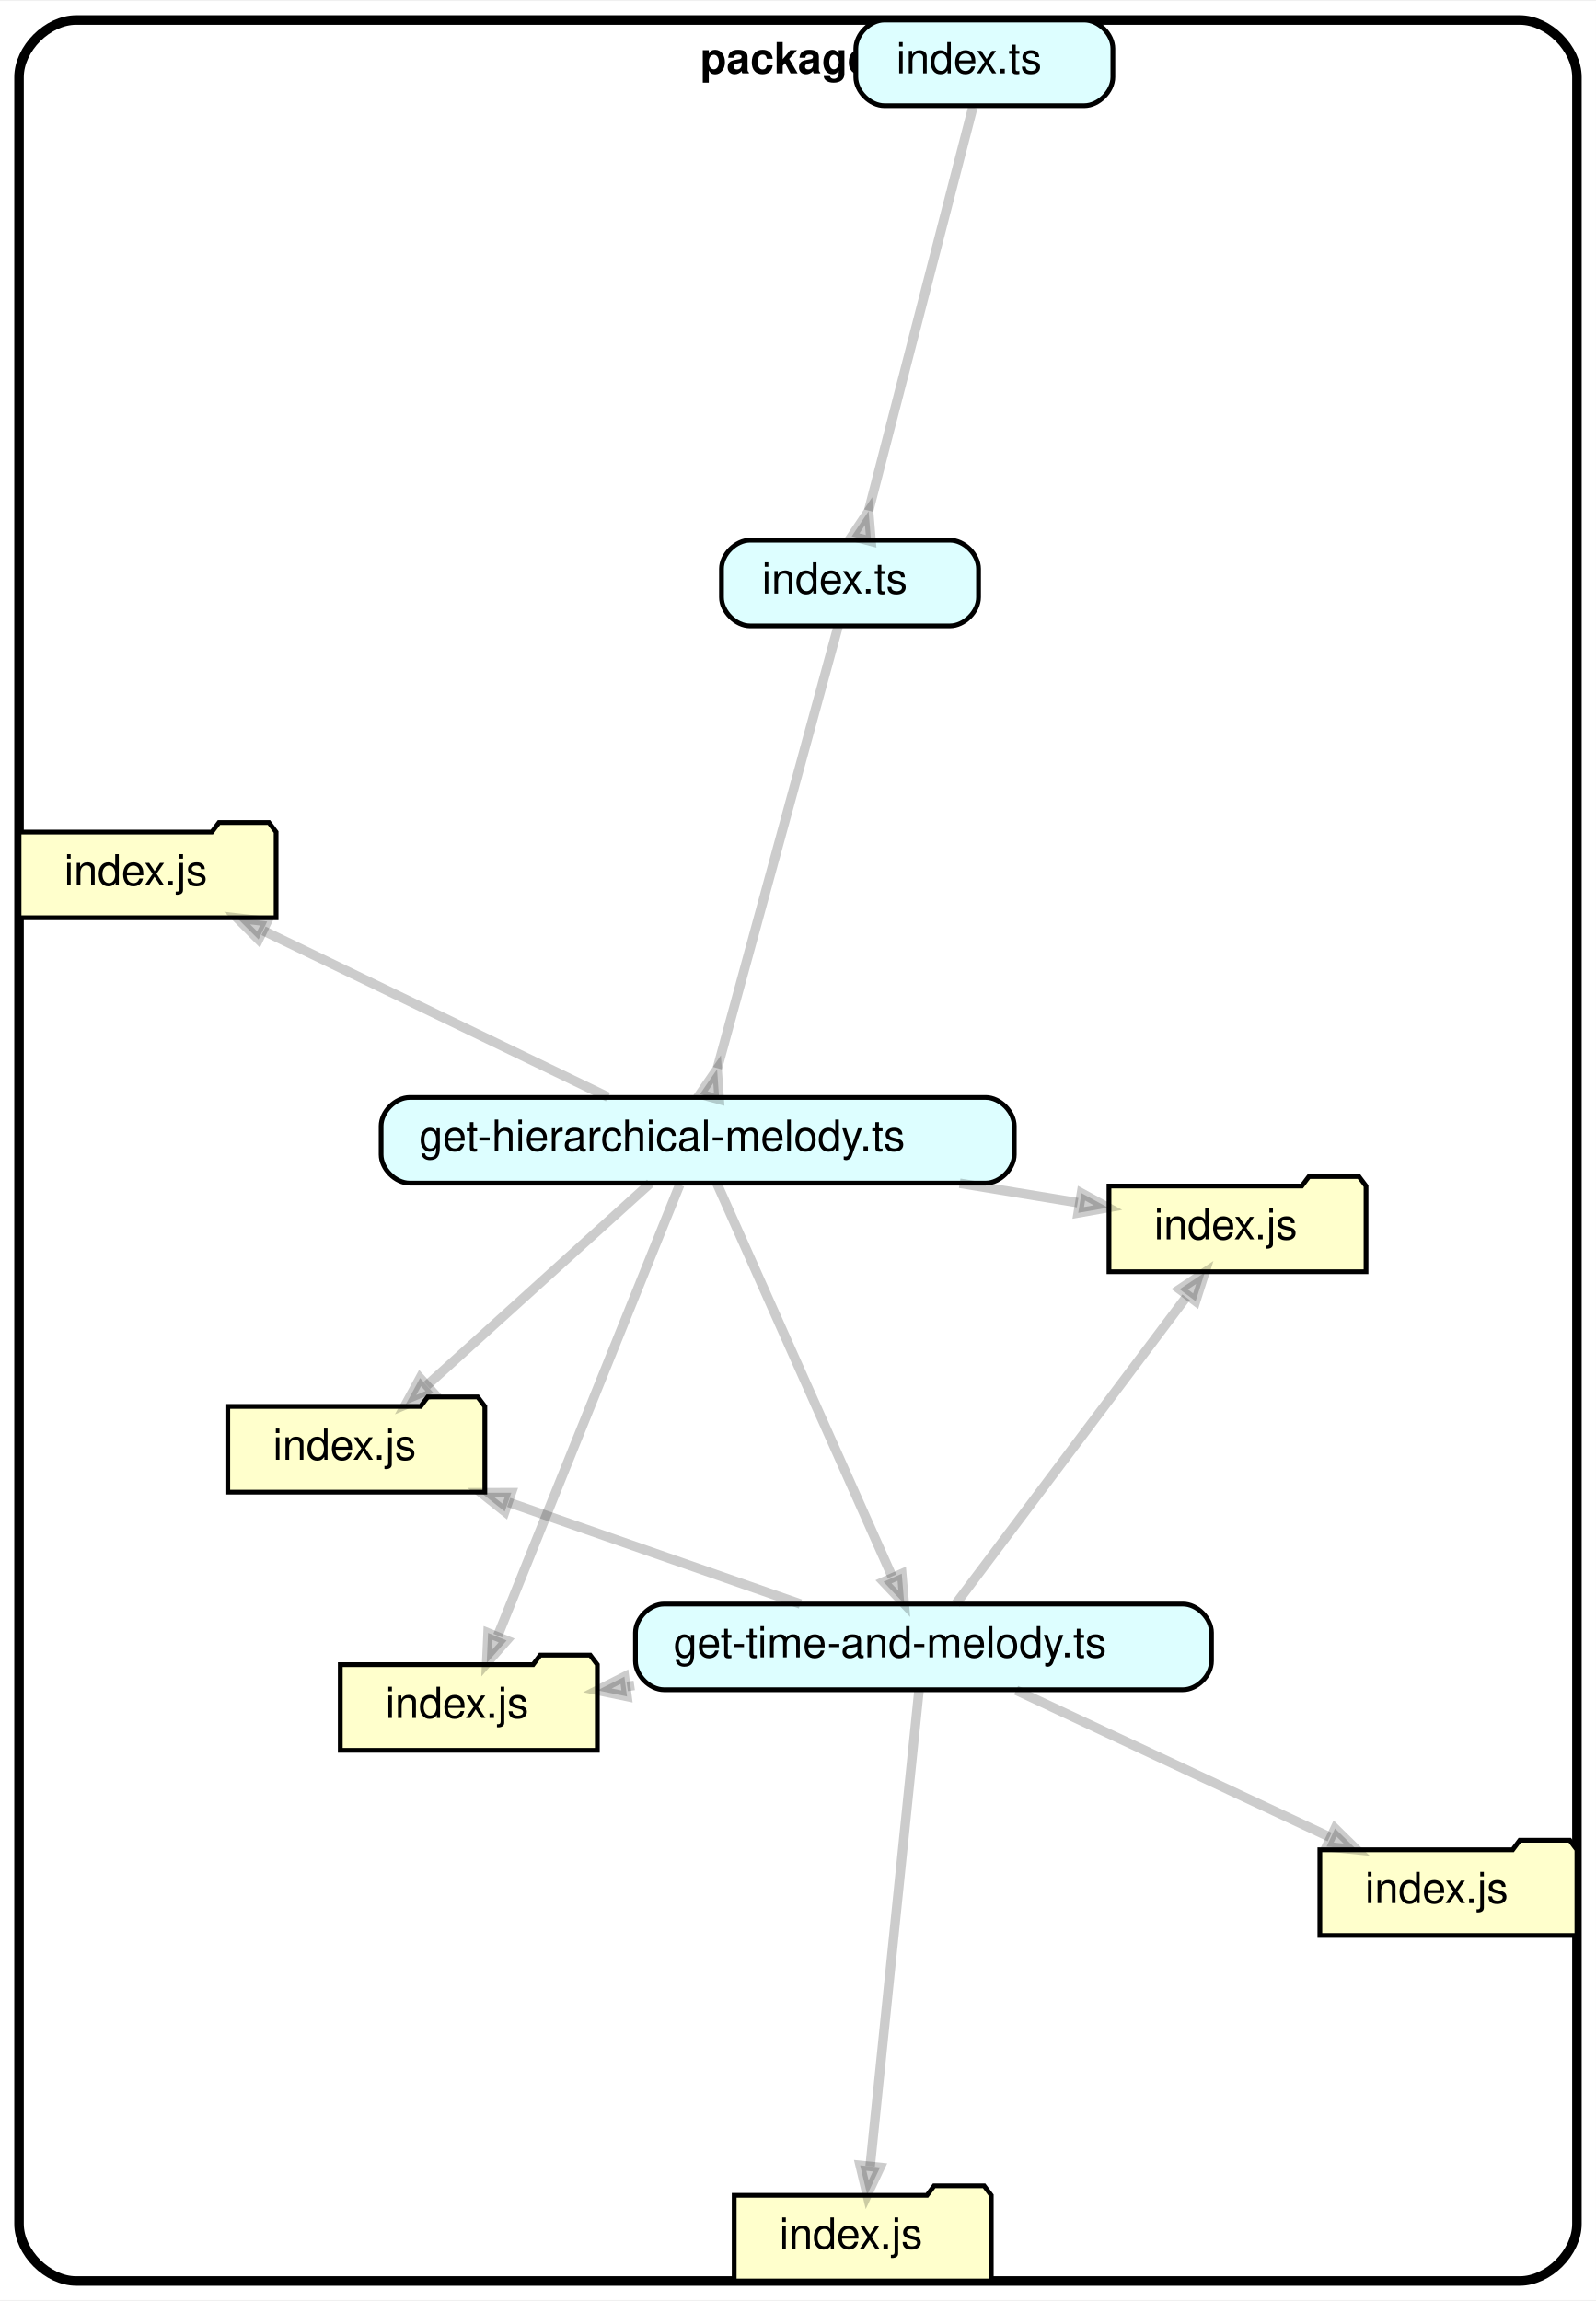
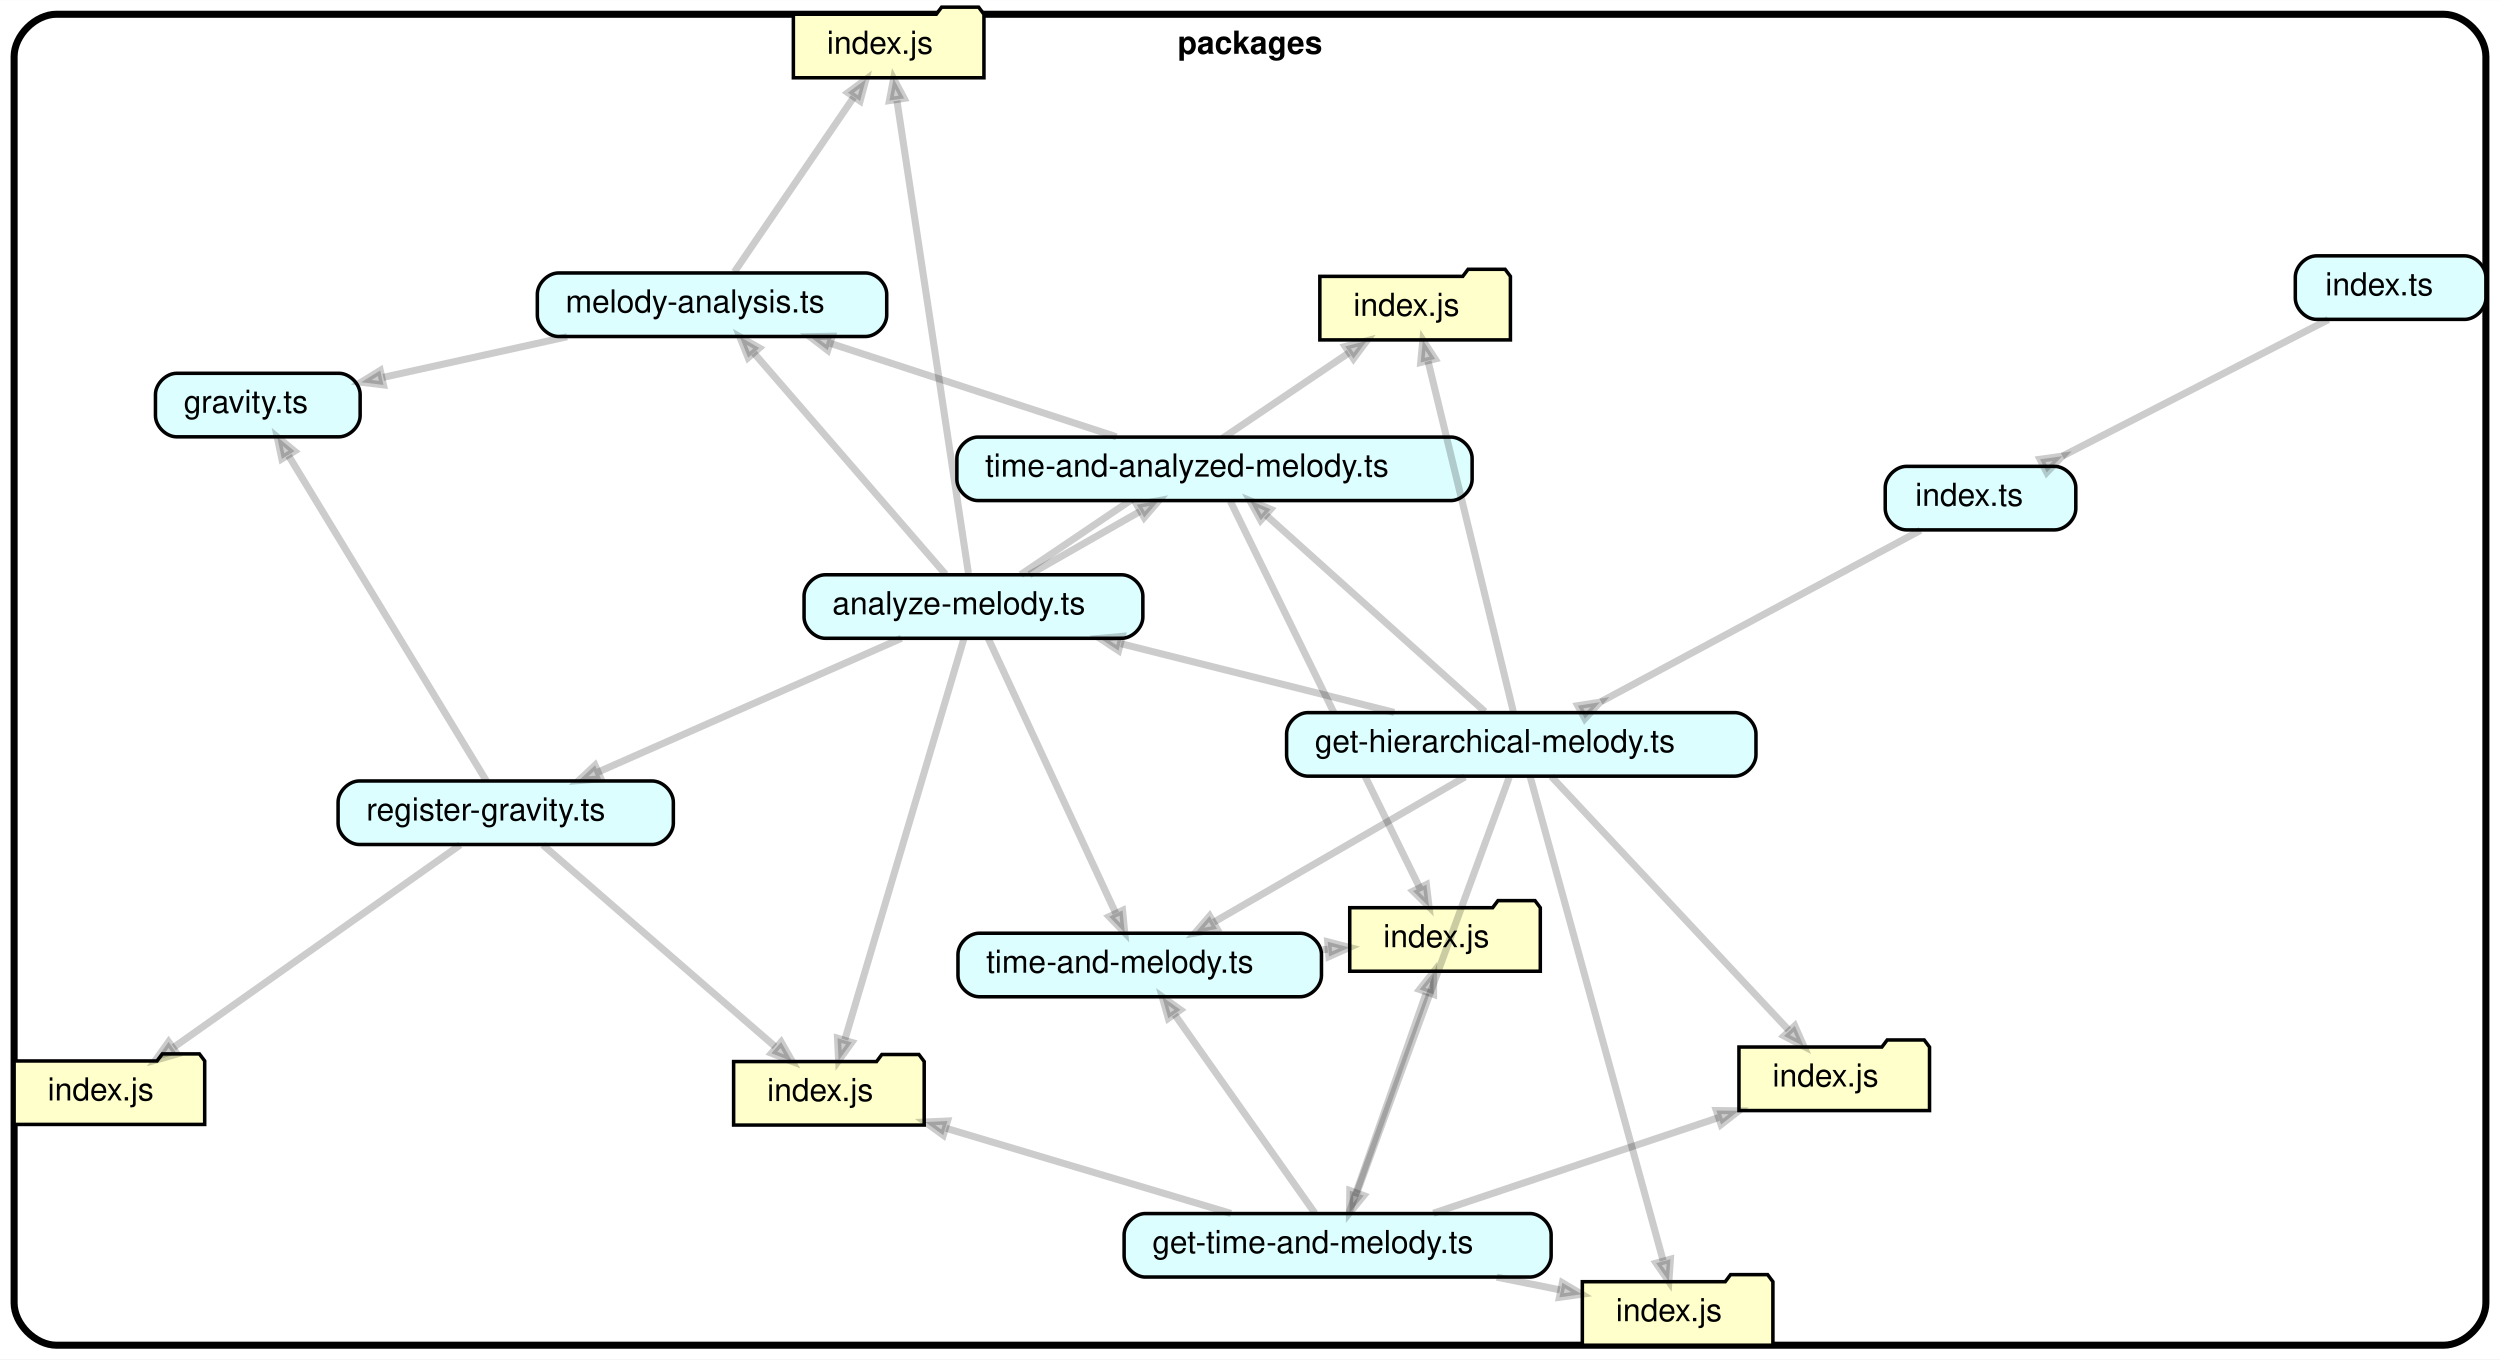
- <svg xmlns="http://www.w3.org/2000/svg" xmlns:xlink="http://www.w3.org/1999/xlink" width="335pt" height="483pt" viewBox="0.00 0.00 335.26 482.97">
-   <g id="graph0" class="graph" transform="scale(1 1) rotate(0) translate(4 478.97)">
-     <polygon fill="white" stroke="transparent" points="-4,4 -4,-478.97 331.26,-478.97 331.26,4 -4,4" />
+ <svg xmlns="http://www.w3.org/2000/svg" xmlns:xlink="http://www.w3.org/1999/xlink" width="708pt" height="385pt" viewBox="0.00 0.00 708.40 385.14">
+   <g id="graph0" class="graph" transform="scale(1 1) rotate(0) translate(4 381.14)">
+     <polygon fill="white" stroke="transparent" points="-4,4 -4,-381.14 704.4,-381.14 704.4,4 -4,4" />
    <g id="clust1" class="cluster">
-       <path fill="#ffffff" stroke="black" stroke-width="2" d="M12,0C12,0 315.26,0 315.26,0 321.26,0 327.26,-6 327.26,-12 327.26,-12 327.26,-462.97 327.26,-462.97 327.26,-468.97 321.26,-474.97 315.26,-474.97 315.26,-474.97 12,-474.97 12,-474.97 6,-474.97 0,-468.97 0,-462.97 0,-462.97 0,-12 0,-12 0,-6 6,0 12,0" />
-       <text text-anchor="middle" x="163.63" y="-463.77" font-family="Helvetica,sans-Serif" font-weight="bold" font-size="9.00">packages</text>
+       <path fill="#ffffff" stroke="black" stroke-width="2" d="M12,0C12,0 688.4,0 688.4,0 694.4,0 700.4,-6 700.4,-12 700.4,-12 700.4,-365.14 700.4,-365.14 700.4,-371.14 694.4,-377.14 688.4,-377.14 688.4,-377.14 12,-377.14 12,-377.14 6,-377.14 0,-371.14 0,-365.14 0,-365.14 0,-12 0,-12 0,-6 6,0 12,0" />
+       <text text-anchor="middle" x="350.2" y="-365.94" font-family="Helvetica,sans-Serif" font-weight="bold" font-size="9.00">packages</text>
    </g>
    <g id="node1" class="node">
      <g id="a_node1">
        <a xlink:href="packages/cognitive-theory-of-music/gttm/dist/index.js" xlink:title="index.js">
-           <polygon fill="#ffffcc" stroke="black" points="121.48,-129.48 119.98,-131.48 109.48,-131.48 107.98,-129.48 67.48,-129.48 67.48,-111.48 121.48,-111.48 121.48,-129.48" />
-           <text text-anchor="start" x="76.98" y="-118.28" font-family="Helvetica,sans-Serif" font-size="9.00">index.js</text>
+           <polygon fill="#ffffcc" stroke="black" points="498.37,-18 496.87,-20 486.37,-20 484.87,-18 444.37,-18 444.37,0 498.37,0 498.37,-18" />
+           <text text-anchor="start" x="453.87" y="-6.8" font-family="Helvetica,sans-Serif" font-size="9.00">index.js</text>
        </a>
      </g>
    </g>
    <g id="node2" class="node">
      <g id="a_node2">
-         <a xlink:href="packages/data-type/music-xml/dist/index.js" xlink:title="index.js">
-           <polygon fill="#ffffcc" stroke="black" points="282.96,-230.02 281.46,-232.02 270.96,-232.02 269.46,-230.02 228.96,-230.02 228.96,-212.02 282.96,-212.02 282.96,-230.02" />
-           <text text-anchor="start" x="238.46" y="-218.82" font-family="Helvetica,sans-Serif" font-size="9.00">index.js</text>
+         <a xlink:href="packages/cognitive-theory-of-music/irm/dist/index.js" xlink:title="index.js">
+           <polygon fill="#ffffcc" stroke="black" points="274.81,-377.14 273.31,-379.14 262.81,-379.14 261.31,-377.14 220.81,-377.14 220.81,-359.14 274.81,-359.14 274.81,-377.14" />
+           <text text-anchor="start" x="230.31" y="-365.94" font-family="Helvetica,sans-Serif" font-size="9.00">index.js</text>
        </a>
      </g>
    </g>
    <g id="node3" class="node">
      <g id="a_node3">
-         <a xlink:href="packages/music-structure/chord/chord-analyze/dist/index.js" xlink:title="index.js">
-           <polygon fill="#ffffcc" stroke="black" points="54,-304.38 52.5,-306.38 42,-306.38 40.5,-304.38 0,-304.38 0,-286.38 54,-286.38 54,-304.38" />
-           <text text-anchor="start" x="9.5" y="-293.18" font-family="Helvetica,sans-Serif" font-size="9.00">index.js</text>
+         <a xlink:href="packages/data-type/music-xml/dist/index.js" xlink:title="index.js">
+           <polygon fill="#ffffcc" stroke="black" points="542.75,-84.49 541.25,-86.49 530.75,-86.49 529.25,-84.49 488.75,-84.49 488.75,-66.49 542.75,-66.49 542.75,-84.49" />
+           <text text-anchor="start" x="498.25" y="-73.29" font-family="Helvetica,sans-Serif" font-size="9.00">index.js</text>
        </a>
      </g>
    </g>
    <g id="node4" class="node">
      <g id="a_node4">
-         <a xlink:href="packages/music-structure/melody/melody-analyze/dist/index.js" xlink:title="index.js">
-           <polygon fill="#ffffcc" stroke="black" points="97.85,-183.72 96.35,-185.72 85.85,-185.72 84.35,-183.72 43.85,-183.72 43.85,-165.72 97.85,-165.72 97.85,-183.72" />
-           <text text-anchor="start" x="53.35" y="-172.52" font-family="Helvetica,sans-Serif" font-size="9.00">index.js</text>
+         <a xlink:href="packages/music-structure/chord/chord-analyze/dist/index.js" xlink:title="index.js">
+           <polygon fill="#ffffcc" stroke="black" points="423.99,-302.87 422.49,-304.87 411.99,-304.87 410.49,-302.87 369.99,-302.87 369.99,-284.87 423.99,-284.87 423.99,-302.87" />
+           <text text-anchor="start" x="379.49" y="-291.67" font-family="Helvetica,sans-Serif" font-size="9.00">index.js</text>
        </a>
      </g>
    </g>
    <g id="node5" class="node">
      <g id="a_node5">
-         <a xlink:href="packages/music-structure/melody/melody-hierarchical-analysis/index.ts" xlink:title="index.ts">
-           <path fill="#ddfeff" stroke="black" d="M223.78,-474.97C223.78,-474.97 181.78,-474.97 181.78,-474.97 178.78,-474.97 175.78,-471.97 175.78,-468.97 175.78,-468.97 175.78,-462.97 175.78,-462.97 175.78,-459.97 178.78,-456.97 181.78,-456.97 181.78,-456.97 223.78,-456.97 223.78,-456.97 226.78,-456.97 229.78,-459.97 229.78,-462.97 229.78,-462.97 229.78,-468.97 229.78,-468.97 229.78,-471.97 226.78,-474.97 223.78,-474.97" />
-           <text text-anchor="start" x="184.28" y="-463.77" font-family="Helvetica,sans-Serif" font-size="9.00">index.ts</text>
-         </a>
-       </g>
+         <a xlink:href="packages/music-structure/melody/melody-analyze/src/analyze-melody.ts" xlink:title="analyze-melody.ts">
+           <path fill="#ddfeff" stroke="black" d="M313.84,-218.31C313.84,-218.31 229.84,-218.31 229.84,-218.31 226.84,-218.31 223.84,-215.31 223.84,-212.31 223.84,-212.31 223.84,-206.31 223.84,-206.31 223.84,-203.31 226.84,-200.31 229.84,-200.31 229.84,-200.31 313.84,-200.31 313.84,-200.31 316.84,-200.31 319.84,-203.31 319.84,-206.31 319.84,-206.31 319.84,-212.31 319.84,-212.31 319.84,-215.31 316.84,-218.31 313.84,-218.31" />
+           <text text-anchor="start" x="231.84" y="-207.11" font-family="Helvetica,sans-Serif" font-size="9.00">analyze-melody.ts</text>
+         </a>
+       </g>
+     </g>
+     <g id="edge6" class="edge">
+       <path fill="none" stroke="#000000" stroke-width="2" stroke-opacity="0.2" d="M270.41,-218.77C266.41,-245.2 255.09,-320.04 250.16,-352.64" />
+       <polygon fill="#000000" fill-opacity="0.2" stroke="#000000" stroke-width="2" stroke-opacity="0.2" points="248.03,-352.68 249.21,-358.92 252.18,-353.31 248.03,-352.68" />
+     </g>
+     <g id="edge5" class="edge">
+       <path fill="none" stroke="#000000" stroke-width="2" stroke-opacity="0.2" d="M285.23,-218.36C307.6,-233.47 352.63,-263.9 378.17,-281.16" />
+       <polygon fill="#000000" fill-opacity="0.2" stroke="#000000" stroke-width="2" stroke-opacity="0.2" points="377.16,-283.01 383.31,-284.63 379.52,-279.53 377.16,-283.01" />
    </g>
    <g id="node6" class="node">
      <g id="a_node6">
-         <a xlink:href="packages/music-structure/melody/melody-hierarchical-analysis/src/index.ts" xlink:title="index.ts">
-           <path fill="#ddfeff" stroke="black" d="M195.56,-365.69C195.56,-365.69 153.56,-365.69 153.56,-365.69 150.56,-365.69 147.56,-362.69 147.56,-359.69 147.56,-359.69 147.56,-353.69 147.56,-353.69 147.56,-350.69 150.56,-347.69 153.56,-347.69 153.56,-347.69 195.56,-347.69 195.56,-347.69 198.56,-347.69 201.56,-350.69 201.56,-353.69 201.56,-353.69 201.56,-359.69 201.56,-359.69 201.56,-362.69 198.56,-365.69 195.56,-365.69" />
-           <text text-anchor="start" x="156.06" y="-354.49" font-family="Helvetica,sans-Serif" font-size="9.00">index.ts</text>
+         <a xlink:href="packages/music-structure/melody/melody-analyze/src/melody-analysis.ts" xlink:title="melody-analysis.ts">
+           <path fill="#ddfeff" stroke="black" d="M241.26,-303.83C241.26,-303.83 154.26,-303.83 154.26,-303.83 151.26,-303.83 148.26,-300.83 148.26,-297.83 148.26,-297.83 148.26,-291.83 148.26,-291.83 148.26,-288.83 151.26,-285.83 154.26,-285.83 154.26,-285.83 241.26,-285.83 241.26,-285.83 244.26,-285.83 247.26,-288.83 247.26,-291.83 247.26,-291.83 247.26,-297.83 247.26,-297.83 247.26,-300.83 244.26,-303.83 241.26,-303.83" />
+           <text text-anchor="start" x="156.26" y="-292.63" font-family="Helvetica,sans-Serif" font-size="9.00">melody-analysis.ts</text>
        </a>
      </g>
    </g>
    <g id="edge1" class="edge">
-       <path fill="none" stroke="#000000" stroke-width="2" stroke-opacity="0.2" d="M200.37,-456.65C195.5,-437.78 184.42,-394.89 178.48,-371.9" />
-       <polygon fill="#000000" fill-opacity="0.2" stroke="#000000" stroke-width="2" stroke-opacity="0.2" points="178.99,-365.46 178.46,-371.79 174.92,-366.51 178.99,-365.46" />
+       <path fill="none" stroke="#000000" stroke-width="2" stroke-opacity="0.2" d="M263.91,-218.46C250.88,-233.51 224.86,-263.55 209.63,-281.14" />
+       <polygon fill="#000000" fill-opacity="0.2" stroke="#000000" stroke-width="2" stroke-opacity="0.2" points="207.98,-279.83 205.63,-285.74 211.15,-282.58 207.98,-279.83" />
    </g>
    <g id="node7" class="node">
      <g id="a_node7">
-         <a xlink:href="packages/music-structure/melody/melody-hierarchical-analysis/src/get-hierarchical-melody.ts" xlink:title="get-hierarchical-melody.ts">
-           <path fill="#ddfeff" stroke="black" d="M203.06,-248.63C203.06,-248.63 82.06,-248.63 82.06,-248.63 79.06,-248.63 76.06,-245.63 76.06,-242.63 76.06,-242.63 76.06,-236.63 76.06,-236.63 76.06,-233.63 79.06,-230.63 82.06,-230.63 82.06,-230.63 203.06,-230.63 203.06,-230.63 206.06,-230.63 209.06,-233.63 209.06,-236.63 209.06,-236.63 209.06,-242.63 209.06,-242.63 209.06,-245.63 206.06,-248.63 203.06,-248.63" />
-           <text text-anchor="start" x="84.06" y="-237.43" font-family="Helvetica,sans-Serif" font-size="9.00">get-hierarchical-melody.ts</text>
-         </a>
-       </g>
-     </g>
-     <g id="edge12" class="edge">
-       <path fill="none" stroke="#000000" stroke-width="2" stroke-opacity="0.2" d="M172.04,-347.5C166.55,-327.42 153.43,-279.41 146.7,-254.78" />
-       <polygon fill="#000000" fill-opacity="0.2" stroke="#000000" stroke-width="2" stroke-opacity="0.2" points="147.08,-248.22 146.64,-254.56 143.03,-249.32 147.08,-248.22" />
-     </g>
-     <g id="edge4" class="edge">
-       <path fill="none" stroke="#000000" stroke-width="2" stroke-opacity="0.2" d="M138.78,-230.28C130.5,-209.74 110.65,-160.56 100.57,-135.58" />
-       <polygon fill="#000000" fill-opacity="0.2" stroke="#000000" stroke-width="2" stroke-opacity="0.2" points="102.43,-134.56 98.24,-129.79 98.53,-136.14 102.43,-134.56" />
-     </g>
-     <g id="edge6" class="edge">
-       <path fill="none" stroke="#000000" stroke-width="2" stroke-opacity="0.2" d="M197.6,-230.6C206.06,-229.21 214.58,-227.81 222.38,-226.53" />
-       <polygon fill="#000000" fill-opacity="0.2" stroke="#000000" stroke-width="2" stroke-opacity="0.2" points="223.18,-228.53 228.76,-225.49 222.5,-224.38 223.18,-228.53" />
-     </g>
-     <g id="edge3" class="edge">
-       <path fill="none" stroke="#000000" stroke-width="2" stroke-opacity="0.2" d="M123.73,-248.71C104.01,-258.23 72.94,-273.22 51.36,-283.63" />
-       <polygon fill="#000000" fill-opacity="0.2" stroke="#000000" stroke-width="2" stroke-opacity="0.2" points="50.31,-281.81 45.82,-286.31 52.13,-285.59 50.31,-281.81" />
-     </g>
-     <g id="edge5" class="edge">
-       <path fill="none" stroke="#000000" stroke-width="2" stroke-opacity="0.2" d="M132.59,-230.6C120.41,-219.59 99.73,-200.86 85.68,-188.15" />
-       <polygon fill="#000000" fill-opacity="0.2" stroke="#000000" stroke-width="2" stroke-opacity="0.2" points="87.06,-186.56 81.2,-184.09 84.24,-189.68 87.06,-186.56" />
+         <a xlink:href="packages/music-structure/melody/melody-analyze/src/register-gravity.ts" xlink:title="register-gravity.ts">
+           <path fill="#ddfeff" stroke="black" d="M180.8,-159.88C180.8,-159.88 97.8,-159.88 97.8,-159.88 94.8,-159.88 91.8,-156.88 91.8,-153.88 91.8,-153.88 91.8,-147.88 91.8,-147.88 91.8,-144.88 94.8,-141.88 97.8,-141.88 97.8,-141.88 180.8,-141.88 180.8,-141.88 183.8,-141.88 186.8,-144.88 186.8,-147.88 186.8,-147.88 186.8,-153.88 186.8,-153.88 186.8,-156.88 183.8,-159.88 180.8,-159.88" />
+           <text text-anchor="start" x="99.8" y="-148.68" font-family="Helvetica,sans-Serif" font-size="9.00">register-gravity.ts</text>
+         </a>
+       </g>
+     </g>
+     <g id="edge2" class="edge">
+       <path fill="none" stroke="#000000" stroke-width="2" stroke-opacity="0.2" d="M251.42,-200.31C228.33,-190.13 190.68,-173.53 165.46,-162.41" />
+       <polygon fill="#000000" fill-opacity="0.2" stroke="#000000" stroke-width="2" stroke-opacity="0.2" points="166.3,-160.49 159.96,-159.99 164.61,-164.33 166.3,-160.49" />
    </g>
    <g id="node8" class="node">
      <g id="a_node8">
-         <a xlink:href="packages/music-structure/melody/melody-hierarchical-analysis/src/get-time-and-melody.ts" xlink:title="get-time-and-melody.ts">
-           <path fill="#ddfeff" stroke="black" d="M244.49,-142.21C244.49,-142.21 135.49,-142.21 135.49,-142.21 132.49,-142.21 129.49,-139.21 129.49,-136.21 129.49,-136.21 129.49,-130.21 129.49,-130.21 129.49,-127.21 132.49,-124.21 135.49,-124.21 135.49,-124.21 244.49,-124.21 244.49,-124.21 247.49,-124.21 250.49,-127.21 250.49,-130.21 250.49,-130.21 250.49,-136.21 250.49,-136.21 250.49,-139.21 247.49,-142.21 244.49,-142.21" />
-           <text text-anchor="start" x="137.49" y="-131.01" font-family="Helvetica,sans-Serif" font-size="9.00">get-time-and-melody.ts</text>
-         </a>
-       </g>
-     </g>
-     <g id="edge2" class="edge">
-       <path fill="none" stroke="#000000" stroke-width="2" stroke-opacity="0.2" d="M146.6,-230.55C154.79,-212.17 173.41,-170.4 183.39,-148.02" />
-       <polygon fill="#000000" fill-opacity="0.2" stroke="#000000" stroke-width="2" stroke-opacity="0.2" points="185.43,-148.59 185.96,-142.26 181.6,-146.88 185.43,-148.59" />
-     </g>
-     <g id="edge7" class="edge">
-       <path fill="none" stroke="#000000" stroke-width="2" stroke-opacity="0.2" d="M129.23,-125.11C128.74,-125.04 128.24,-124.98 127.75,-124.91" />
-       <polygon fill="#000000" fill-opacity="0.2" stroke="#000000" stroke-width="2" stroke-opacity="0.2" points="127.72,-122.79 121.5,-124.08 127.17,-126.95 127.72,-122.79" />
-     </g>
-     <g id="edge9" class="edge">
-       <path fill="none" stroke="#000000" stroke-width="2" stroke-opacity="0.2" d="M196.8,-142.27C208.26,-157.52 231.47,-188.42 245.17,-206.65" />
-       <polygon fill="#000000" fill-opacity="0.2" stroke="#000000" stroke-width="2" stroke-opacity="0.2" points="243.8,-208.34 249.09,-211.87 247.16,-205.82 243.8,-208.34" />
-     </g>
-     <g id="edge8" class="edge">
-       <path fill="none" stroke="#000000" stroke-width="2" stroke-opacity="0.2" d="M164.14,-142.22C146.15,-148.48 122.05,-156.88 102.85,-163.57" />
-       <polygon fill="#000000" fill-opacity="0.2" stroke="#000000" stroke-width="2" stroke-opacity="0.2" points="102.04,-161.63 97.06,-165.59 103.42,-165.6 102.04,-161.63" />
+         <a xlink:href="packages/music-structure/melody/melody-analyze/src/time-and-analyzed-melody.ts" xlink:title="time-and-analyzed-melody.ts">
+           <path fill="#ddfeff" stroke="black" d="M407.14,-257.33C407.14,-257.33 273.14,-257.33 273.14,-257.33 270.14,-257.33 267.14,-254.33 267.14,-251.33 267.14,-251.33 267.14,-245.33 267.14,-245.33 267.14,-242.33 270.14,-239.33 273.14,-239.33 273.14,-239.33 407.14,-239.33 407.14,-239.33 410.14,-239.33 413.14,-242.33 413.14,-245.33 413.14,-245.33 413.14,-251.33 413.14,-251.33 413.14,-254.33 410.14,-257.33 407.14,-257.33" />
+           <text text-anchor="start" x="275.14" y="-246.13" font-family="Helvetica,sans-Serif" font-size="9.00">time-and-analyzed-melody.ts</text>
+         </a>
+       </g>
+     </g>
+     <g id="edge3" class="edge">
+       <path fill="none" stroke="#000000" stroke-width="2" stroke-opacity="0.2" d="M287.68,-218.36C296.99,-223.68 308.88,-230.47 318.98,-236.24" />
+       <polygon fill="#000000" fill-opacity="0.2" stroke="#000000" stroke-width="2" stroke-opacity="0.2" points="318.13,-238.17 324.38,-239.33 320.22,-234.53 318.13,-238.17" />
    </g>
    <g id="node9" class="node">
      <g id="a_node9">
-         <a xlink:href="packages/util/time-and/dist/index.js" xlink:title="index.js">
-           <polygon fill="#ffffcc" stroke="black" points="204.23,-18 202.73,-20 192.23,-20 190.73,-18 150.23,-18 150.23,0 204.23,0 204.23,-18" />
-           <text text-anchor="start" x="159.73" y="-6.8" font-family="Helvetica,sans-Serif" font-size="9.00">index.js</text>
-         </a>
-       </g>
-     </g>
-     <g id="edge10" class="edge">
-       <path fill="none" stroke="#000000" stroke-width="2" stroke-opacity="0.2" d="M189.03,-123.87C186.84,-102.55 181.46,-50.11 178.79,-24.11" />
-       <polygon fill="#000000" fill-opacity="0.2" stroke="#000000" stroke-width="2" stroke-opacity="0.2" points="180.87,-23.86 178.17,-18.11 176.69,-24.29 180.87,-23.86" />
+         <a xlink:href="packages/music-structure/melody/melody-analyze/src/time-and-melody.ts" xlink:title="time-and-melody.ts">
+           <path fill="#ddfeff" stroke="black" d="M364.45,-116.74C364.45,-116.74 273.45,-116.74 273.45,-116.74 270.45,-116.74 267.45,-113.74 267.45,-110.74 267.45,-110.74 267.45,-104.74 267.45,-104.74 267.45,-101.74 270.45,-98.74 273.45,-98.74 273.45,-98.74 364.45,-98.74 364.45,-98.74 367.45,-98.74 370.45,-101.74 370.45,-104.74 370.45,-104.74 370.45,-110.74 370.45,-110.74 370.45,-113.74 367.45,-116.74 364.45,-116.74" />
+           <text text-anchor="start" x="275.45" y="-105.54" font-family="Helvetica,sans-Serif" font-size="9.00">time-and-melody.ts</text>
+         </a>
+       </g>
+     </g>
+     <g id="edge4" class="edge">
+       <path fill="none" stroke="#000000" stroke-width="2" stroke-opacity="0.2" d="M276.02,-200.29C284.17,-182.72 302.25,-143.74 312.15,-122.4" />
+       <polygon fill="#000000" fill-opacity="0.2" stroke="#000000" stroke-width="2" stroke-opacity="0.2" points="314.09,-123.21 314.71,-116.88 310.28,-121.44 314.09,-123.21" />
    </g>
    <g id="node10" class="node">
      <g id="a_node10">
        <a xlink:href="packages/tonal-objects/dist/index.js" xlink:title="index.js">
-           <polygon fill="#ffffcc" stroke="black" points="327.26,-90.59 325.76,-92.59 315.26,-92.59 313.76,-90.59 273.26,-90.59 273.26,-72.59 327.26,-72.59 327.26,-90.59" />
-           <text text-anchor="start" x="282.76" y="-79.39" font-family="Helvetica,sans-Serif" font-size="9.00">index.js</text>
+           <polygon fill="#ffffcc" stroke="black" points="257.88,-80.38 256.38,-82.38 245.88,-82.38 244.38,-80.38 203.88,-80.38 203.88,-62.38 257.88,-62.38 257.88,-80.38" />
+           <text text-anchor="start" x="213.38" y="-69.18" font-family="Helvetica,sans-Serif" font-size="9.00">index.js</text>
+         </a>
+       </g>
+     </g>
+     <g id="edge7" class="edge">
+       <path fill="none" stroke="#000000" stroke-width="2" stroke-opacity="0.2" d="M269.15,-200.26C262.27,-177.08 243.95,-115.38 235.39,-86.58" />
+       <polygon fill="#000000" fill-opacity="0.2" stroke="#000000" stroke-width="2" stroke-opacity="0.2" points="237.35,-85.8 233.63,-80.65 233.32,-86.99 237.35,-85.8" />
+     </g>
+     <g id="edge9" class="edge">
+       <path fill="none" stroke="#000000" stroke-width="2" stroke-opacity="0.2" d="M204.1,-304.12C212.63,-316.61 227.88,-338.95 237.93,-353.65" />
+       <polygon fill="#000000" fill-opacity="0.2" stroke="#000000" stroke-width="2" stroke-opacity="0.2" points="236.25,-354.92 241.37,-358.7 239.72,-352.56 236.25,-354.92" />
+     </g>
+     <g id="node11" class="node">
+       <g id="a_node11">
+         <a xlink:href="packages/music-structure/melody/melody-analyze/src/gravity.ts" xlink:title="gravity.ts">
+           <path fill="#ddfeff" stroke="black" d="M92.05,-275.4C92.05,-275.4 46.05,-275.4 46.05,-275.4 43.05,-275.4 40.05,-272.4 40.05,-269.4 40.05,-269.4 40.05,-263.4 40.05,-263.4 40.05,-260.4 43.05,-257.4 46.05,-257.4 46.05,-257.4 92.05,-257.4 92.05,-257.4 95.05,-257.4 98.05,-260.4 98.05,-263.4 98.05,-263.4 98.05,-269.4 98.05,-269.4 98.05,-272.4 95.05,-275.4 92.05,-275.4" />
+           <text text-anchor="start" x="48.05" y="-264.2" font-family="Helvetica,sans-Serif" font-size="9.00">gravity.ts</text>
+         </a>
+       </g>
+     </g>
+     <g id="edge8" class="edge">
+       <path fill="none" stroke="#000000" stroke-width="2" stroke-opacity="0.2" d="M156.69,-285.76C139.93,-282.05 120.74,-277.82 104.6,-274.25" />
+       <polygon fill="#000000" fill-opacity="0.2" stroke="#000000" stroke-width="2" stroke-opacity="0.2" points="104.65,-272.11 98.34,-272.87 103.75,-276.21 104.65,-272.11" />
+     </g>
+     <g id="edge12" class="edge">
+       <path fill="none" stroke="#000000" stroke-width="2" stroke-opacity="0.2" d="M149.81,-141.76C165.95,-127.74 196.95,-100.83 215.59,-84.65" />
+       <polygon fill="#000000" fill-opacity="0.2" stroke="#000000" stroke-width="2" stroke-opacity="0.2" points="217.34,-85.91 220.5,-80.39 214.59,-82.74 217.34,-85.91" />
+     </g>
+     <g id="edge10" class="edge">
+       <path fill="none" stroke="#000000" stroke-width="2" stroke-opacity="0.2" d="M133.79,-159.95C121.63,-179.94 92.44,-227.95 77.77,-252.06" />
+       <polygon fill="#000000" fill-opacity="0.2" stroke="#000000" stroke-width="2" stroke-opacity="0.2" points="75.86,-251.16 74.54,-257.38 79.45,-253.34 75.86,-251.16" />
+     </g>
+     <g id="node12" class="node">
+       <g id="a_node12">
+         <a xlink:href="packages/util/math/dist/index.js" xlink:title="index.js">
+           <polygon fill="#ffffcc" stroke="black" points="54,-80.55 52.5,-82.55 42,-82.55 40.5,-80.55 0,-80.55 0,-62.55 54,-62.55 54,-80.55" />
+           <text text-anchor="start" x="9.5" y="-69.35" font-family="Helvetica,sans-Serif" font-size="9.00">index.js</text>
        </a>
      </g>
    </g>
    <g id="edge11" class="edge">
-       <path fill="none" stroke="#000000" stroke-width="2" stroke-opacity="0.2" d="M209.45,-124.1C227.8,-115.51 255.37,-102.6 275.32,-93.27" />
-       <polygon fill="#000000" fill-opacity="0.2" stroke="#000000" stroke-width="2" stroke-opacity="0.2" points="276.45,-95.06 280.99,-90.61 274.67,-91.25 276.45,-95.06" />
+       <path fill="none" stroke="#000000" stroke-width="2" stroke-opacity="0.2" d="M126.42,-141.78C106.47,-127.69 68.04,-100.54 45.24,-84.43" />
+       <polygon fill="#000000" fill-opacity="0.2" stroke="#000000" stroke-width="2" stroke-opacity="0.2" points="46.19,-82.53 40.08,-80.79 43.77,-85.96 46.19,-82.53" />
+     </g>
+     <g id="edge13" class="edge">
+       <path fill="none" stroke="#000000" stroke-width="2" stroke-opacity="0.2" d="M312.35,-257.41C289.13,-264.99 255.94,-275.83 231.25,-283.9" />
+       <polygon fill="#000000" fill-opacity="0.2" stroke="#000000" stroke-width="2" stroke-opacity="0.2" points="230.54,-281.92 225.48,-285.78 231.84,-285.91 230.54,-281.92" />
+     </g>
+     <g id="node13" class="node">
+       <g id="a_node13">
+         <a xlink:href="packages/util/time-and/dist/index.js" xlink:title="index.js">
+           <polygon fill="#ffffcc" stroke="black" points="432.46,-123.97 430.96,-125.97 420.46,-125.97 418.96,-123.97 378.46,-123.97 378.46,-105.97 432.46,-105.97 432.46,-123.97" />
+           <text text-anchor="start" x="387.96" y="-112.77" font-family="Helvetica,sans-Serif" font-size="9.00">index.js</text>
+         </a>
+       </g>
+     </g>
+     <g id="edge14" class="edge">
+       <path fill="none" stroke="#000000" stroke-width="2" stroke-opacity="0.2" d="M344.63,-239.16C355.77,-216.42 384.76,-157.24 398.29,-129.6" />
+       <polygon fill="#000000" fill-opacity="0.2" stroke="#000000" stroke-width="2" stroke-opacity="0.2" points="400.18,-130.52 400.94,-124.2 396.41,-128.67 400.18,-130.52" />
+     </g>
+     <g id="edge15" class="edge">
+       <path fill="none" stroke="#000000" stroke-width="2" stroke-opacity="0.2" d="M370.77,-112.07C371.26,-112.11 371.74,-112.15 372.22,-112.19" />
+       <polygon fill="#000000" fill-opacity="0.2" stroke="#000000" stroke-width="2" stroke-opacity="0.2" points="372.22,-114.3 378.38,-112.71 372.57,-110.12 372.22,-114.3" />
+     </g>
+     <g id="node14" class="node">
+       <g id="a_node14">
+         <a xlink:href="packages/music-structure/melody/melody-hierarchical-analysis/index.ts" xlink:title="index.ts">
+           <path fill="#ddfeff" stroke="black" d="M694.4,-308.68C694.4,-308.68 652.4,-308.68 652.4,-308.68 649.4,-308.68 646.4,-305.68 646.4,-302.68 646.4,-302.68 646.4,-296.68 646.4,-296.68 646.4,-293.68 649.4,-290.68 652.4,-290.68 652.4,-290.68 694.4,-290.68 694.4,-290.68 697.4,-290.68 700.4,-293.68 700.4,-296.68 700.4,-296.68 700.4,-302.68 700.4,-302.68 700.4,-305.68 697.4,-308.68 694.4,-308.68" />
+           <text text-anchor="start" x="654.9" y="-297.48" font-family="Helvetica,sans-Serif" font-size="9.00">index.ts</text>
+         </a>
+       </g>
+     </g>
+     <g id="node15" class="node">
+       <g id="a_node15">
+         <a xlink:href="packages/music-structure/melody/melody-hierarchical-analysis/src/index.ts" xlink:title="index.ts">
+           <path fill="#ddfeff" stroke="black" d="M578.2,-249.03C578.2,-249.03 536.2,-249.03 536.2,-249.03 533.2,-249.03 530.2,-246.03 530.2,-243.03 530.2,-243.03 530.2,-237.03 530.2,-237.03 530.2,-234.03 533.2,-231.03 536.2,-231.03 536.2,-231.03 578.2,-231.03 578.2,-231.03 581.2,-231.03 584.2,-234.03 584.2,-237.03 584.2,-237.03 584.2,-243.03 584.2,-243.03 584.2,-246.03 581.2,-249.03 578.2,-249.03" />
+           <text text-anchor="start" x="538.7" y="-237.83" font-family="Helvetica,sans-Serif" font-size="9.00">index.ts</text>
+         </a>
+       </g>
+     </g>
+     <g id="edge16" class="edge">
+       <path fill="none" stroke="#000000" stroke-width="2" stroke-opacity="0.2" d="M655.76,-290.62C635.62,-280.28 602.62,-263.34 580.41,-251.94" />
+       <polygon fill="#000000" fill-opacity="0.2" stroke="#000000" stroke-width="2" stroke-opacity="0.2" points="575.97,-247.3 580.35,-251.91 574.06,-251.04 575.97,-247.3" />
+     </g>
+     <g id="node16" class="node">
+       <g id="a_node16">
+         <a xlink:href="packages/music-structure/melody/melody-hierarchical-analysis/src/get-hierarchical-melody.ts" xlink:title="get-hierarchical-melody.ts">
+           <path fill="#ddfeff" stroke="black" d="M487.57,-179.25C487.57,-179.25 366.57,-179.25 366.57,-179.25 363.57,-179.25 360.57,-176.25 360.57,-173.25 360.57,-173.25 360.57,-167.25 360.57,-167.25 360.57,-164.25 363.57,-161.25 366.57,-161.25 366.57,-161.25 487.57,-161.25 487.57,-161.25 490.57,-161.25 493.57,-164.25 493.57,-167.25 493.57,-167.25 493.57,-173.25 493.57,-173.25 493.57,-176.25 490.57,-179.25 487.57,-179.25" />
+           <text text-anchor="start" x="368.57" y="-168.05" font-family="Helvetica,sans-Serif" font-size="9.00">get-hierarchical-melody.ts</text>
+         </a>
+       </g>
+     </g>
+     <g id="edge29" class="edge">
+       <path fill="none" stroke="#000000" stroke-width="2" stroke-opacity="0.2" d="M540.19,-230.9C517,-218.47 475.42,-196.18 449.65,-182.36" />
+       <polygon fill="#000000" fill-opacity="0.2" stroke="#000000" stroke-width="2" stroke-opacity="0.2" points="445.08,-177.52 449.37,-182.21 443.09,-181.22 445.08,-177.52" />
+     </g>
+     <g id="edge19" class="edge">
+       <path fill="none" stroke="#000000" stroke-width="2" stroke-opacity="0.2" d="M429.58,-161.12C436.89,-134.51 458.22,-56.86 467.26,-23.98" />
+       <polygon fill="#000000" fill-opacity="0.2" stroke="#000000" stroke-width="2" stroke-opacity="0.2" points="469.33,-24.37 468.89,-18.03 465.28,-23.26 469.33,-24.37" />
+     </g>
+     <g id="edge23" class="edge">
+       <path fill="none" stroke="#000000" stroke-width="2" stroke-opacity="0.2" d="M435.57,-161.16C451.16,-144.51 484.39,-109 502.8,-89.32" />
+       <polygon fill="#000000" fill-opacity="0.2" stroke="#000000" stroke-width="2" stroke-opacity="0.2" points="504.57,-90.5 507.14,-84.68 501.51,-87.63 504.57,-90.5" />
+     </g>
+     <g id="edge18" class="edge">
+       <path fill="none" stroke="#000000" stroke-width="2" stroke-opacity="0.2" d="M424.81,-179.54C419.64,-200.76 406.94,-252.96 400.65,-278.83" />
+       <polygon fill="#000000" fill-opacity="0.2" stroke="#000000" stroke-width="2" stroke-opacity="0.2" points="398.57,-278.48 399.19,-284.81 402.65,-279.47 398.57,-278.48" />
+     </g>
+     <g id="edge20" class="edge">
+       <path fill="none" stroke="#000000" stroke-width="2" stroke-opacity="0.2" d="M391.07,-179.31C367.95,-185.12 337.84,-192.7 313.66,-198.78" />
+       <polygon fill="#000000" fill-opacity="0.2" stroke="#000000" stroke-width="2" stroke-opacity="0.2" points="312.95,-196.8 307.65,-200.3 313.98,-200.87 312.95,-196.8" />
+     </g>
+     <g id="edge21" class="edge">
+       <path fill="none" stroke="#000000" stroke-width="2" stroke-opacity="0.2" d="M416.76,-179.51C401.38,-193.32 372.38,-219.37 354.81,-235.16" />
+       <polygon fill="#000000" fill-opacity="0.2" stroke="#000000" stroke-width="2" stroke-opacity="0.2" points="353.23,-233.75 350.17,-239.32 356.04,-236.87 353.23,-233.75" />
+     </g>
+     <g id="edge22" class="edge">
+       <path fill="none" stroke="#000000" stroke-width="2" stroke-opacity="0.2" d="M411.12,-161.03C392.24,-150.11 360.76,-131.91 339.93,-119.87" />
+       <polygon fill="#000000" fill-opacity="0.2" stroke="#000000" stroke-width="2" stroke-opacity="0.2" points="340.86,-117.98 334.62,-116.8 338.76,-121.62 340.86,-117.98" />
+     </g>
+     <g id="node17" class="node">
+       <g id="a_node17">
+         <a xlink:href="packages/music-structure/melody/melody-hierarchical-analysis/src/get-time-and-melody.ts" xlink:title="get-time-and-melody.ts">
+           <path fill="#ddfeff" stroke="black" d="M429.53,-37.31C429.53,-37.31 320.53,-37.31 320.53,-37.31 317.53,-37.31 314.53,-34.31 314.53,-31.31 314.53,-31.31 314.53,-25.31 314.53,-25.31 314.53,-22.31 317.53,-19.31 320.53,-19.31 320.53,-19.31 429.53,-19.31 429.53,-19.31 432.53,-19.31 435.53,-22.31 435.53,-25.31 435.53,-25.31 435.53,-31.31 435.53,-31.31 435.53,-34.31 432.53,-37.31 429.53,-37.31" />
+           <text text-anchor="start" x="322.53" y="-26.11" font-family="Helvetica,sans-Serif" font-size="9.00">get-time-and-melody.ts</text>
+         </a>
+       </g>
+     </g>
+     <g id="edge17" class="edge">
+       <path fill="none" stroke="#000000" stroke-width="2" stroke-opacity="0.2" d="M423.66,-160.94C414.83,-136.87 391.21,-72.44 380.47,-43.16" />
+       <polygon fill="#000000" fill-opacity="0.2" stroke="#000000" stroke-width="2" stroke-opacity="0.2" points="382.42,-42.38 378.39,-37.47 378.48,-43.83 382.42,-42.38" />
+     </g>
+     <g id="edge24" class="edge">
+       <path fill="none" stroke="#000000" stroke-width="2" stroke-opacity="0.2" d="M420.1,-19.28C426.14,-18.07 432.25,-16.84 438.04,-15.68" />
+       <polygon fill="#000000" fill-opacity="0.2" stroke="#000000" stroke-width="2" stroke-opacity="0.2" points="438.71,-17.69 444.18,-14.45 437.88,-13.57 438.71,-17.69" />
+     </g>
+     <g id="edge26" class="edge">
+       <path fill="none" stroke="#000000" stroke-width="2" stroke-opacity="0.2" d="M402.16,-37.4C425.23,-45.14 458.42,-56.27 482.97,-64.5" />
+       <polygon fill="#000000" fill-opacity="0.2" stroke="#000000" stroke-width="2" stroke-opacity="0.2" points="482.34,-66.5 488.7,-66.42 483.68,-62.52 482.34,-66.5" />
+     </g>
+     <g id="edge25" class="edge">
+       <path fill="none" stroke="#000000" stroke-width="2" stroke-opacity="0.2" d="M368.59,-37.42C358.88,-51.19 340.37,-77.4 328.9,-93.64" />
+       <polygon fill="#000000" fill-opacity="0.2" stroke="#000000" stroke-width="2" stroke-opacity="0.2" points="327.05,-92.62 325.31,-98.73 330.48,-95.04 327.05,-92.62" />
+     </g>
+     <g id="edge28" class="edge">
+       <path fill="none" stroke="#000000" stroke-width="2" stroke-opacity="0.2" d="M344.81,-37.34C321.22,-44.39 288.47,-54.17 264.13,-61.45" />
+       <polygon fill="#000000" fill-opacity="0.2" stroke="#000000" stroke-width="2" stroke-opacity="0.2" points="263.28,-59.51 258.14,-63.24 264.49,-63.53 263.28,-59.51" />
+     </g>
+     <g id="edge27" class="edge">
+       <path fill="none" stroke="#000000" stroke-width="2" stroke-opacity="0.2" d="M378.28,-37.58C383.5,-52.44 393.78,-81.72 400.1,-99.7" />
+       <polygon fill="#000000" fill-opacity="0.2" stroke="#000000" stroke-width="2" stroke-opacity="0.2" points="398.26,-100.8 402.22,-105.77 402.22,-99.41 398.26,-100.8" />
    </g>
  </g>
</svg>
